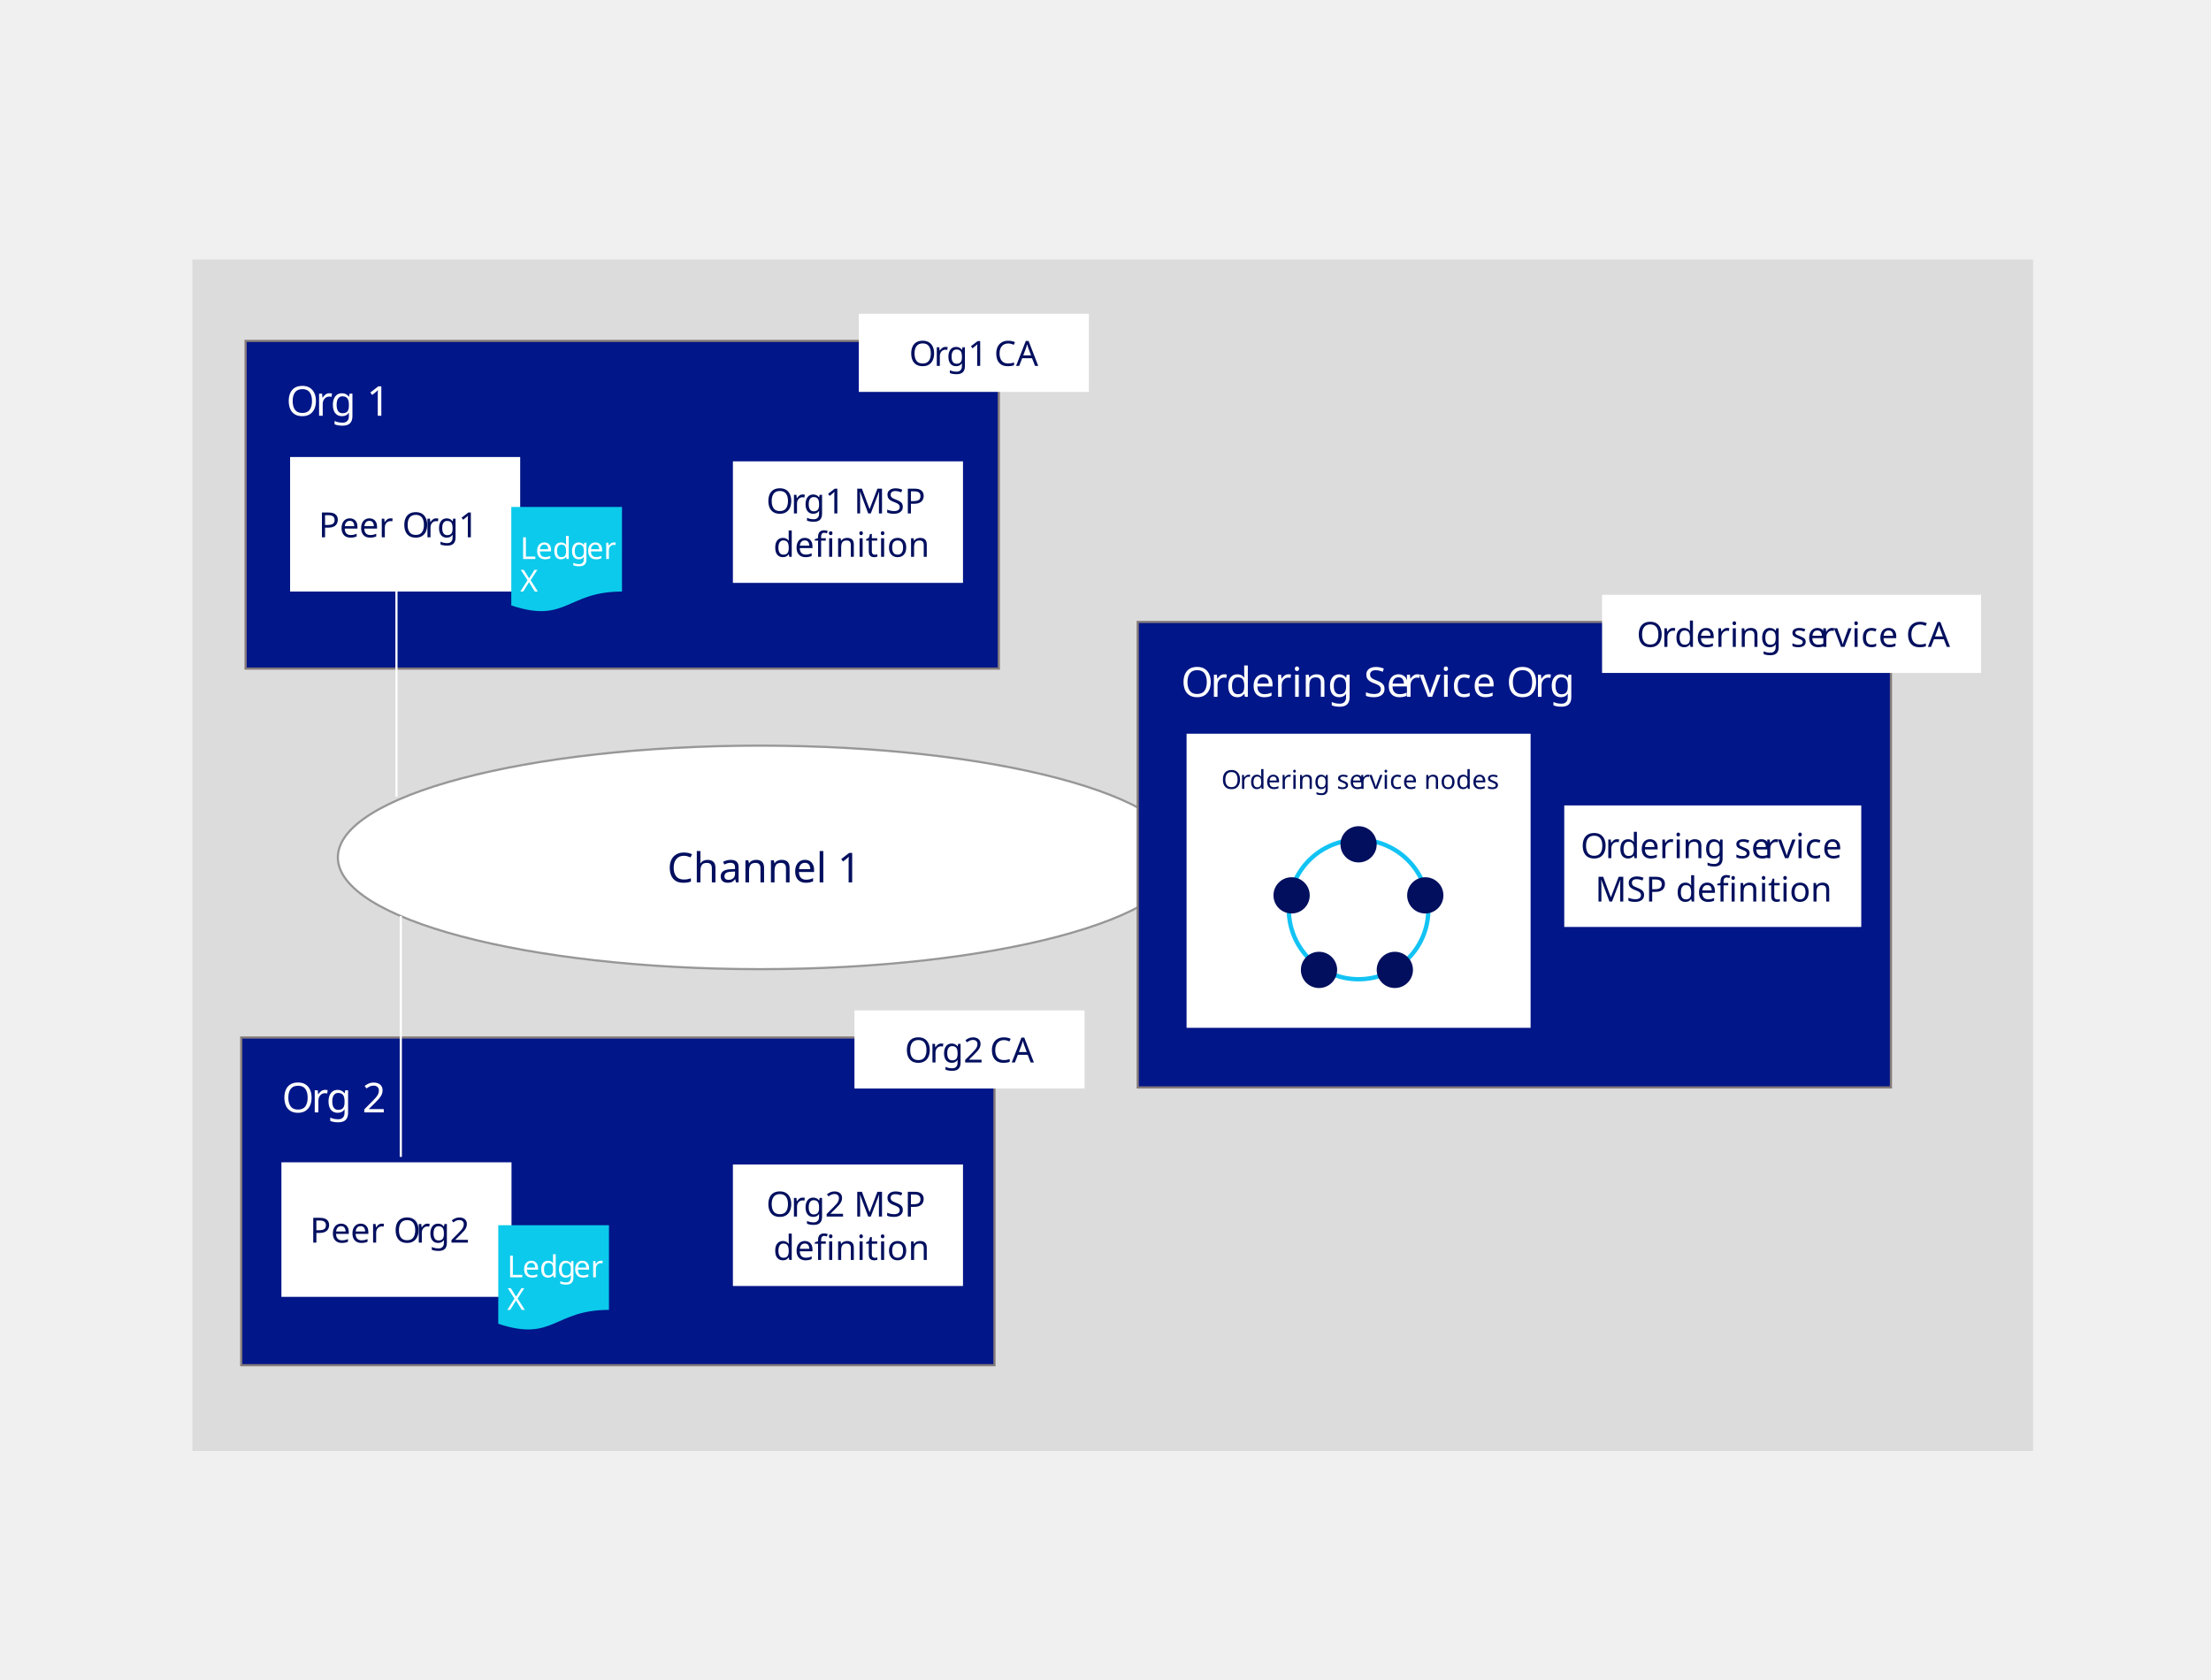
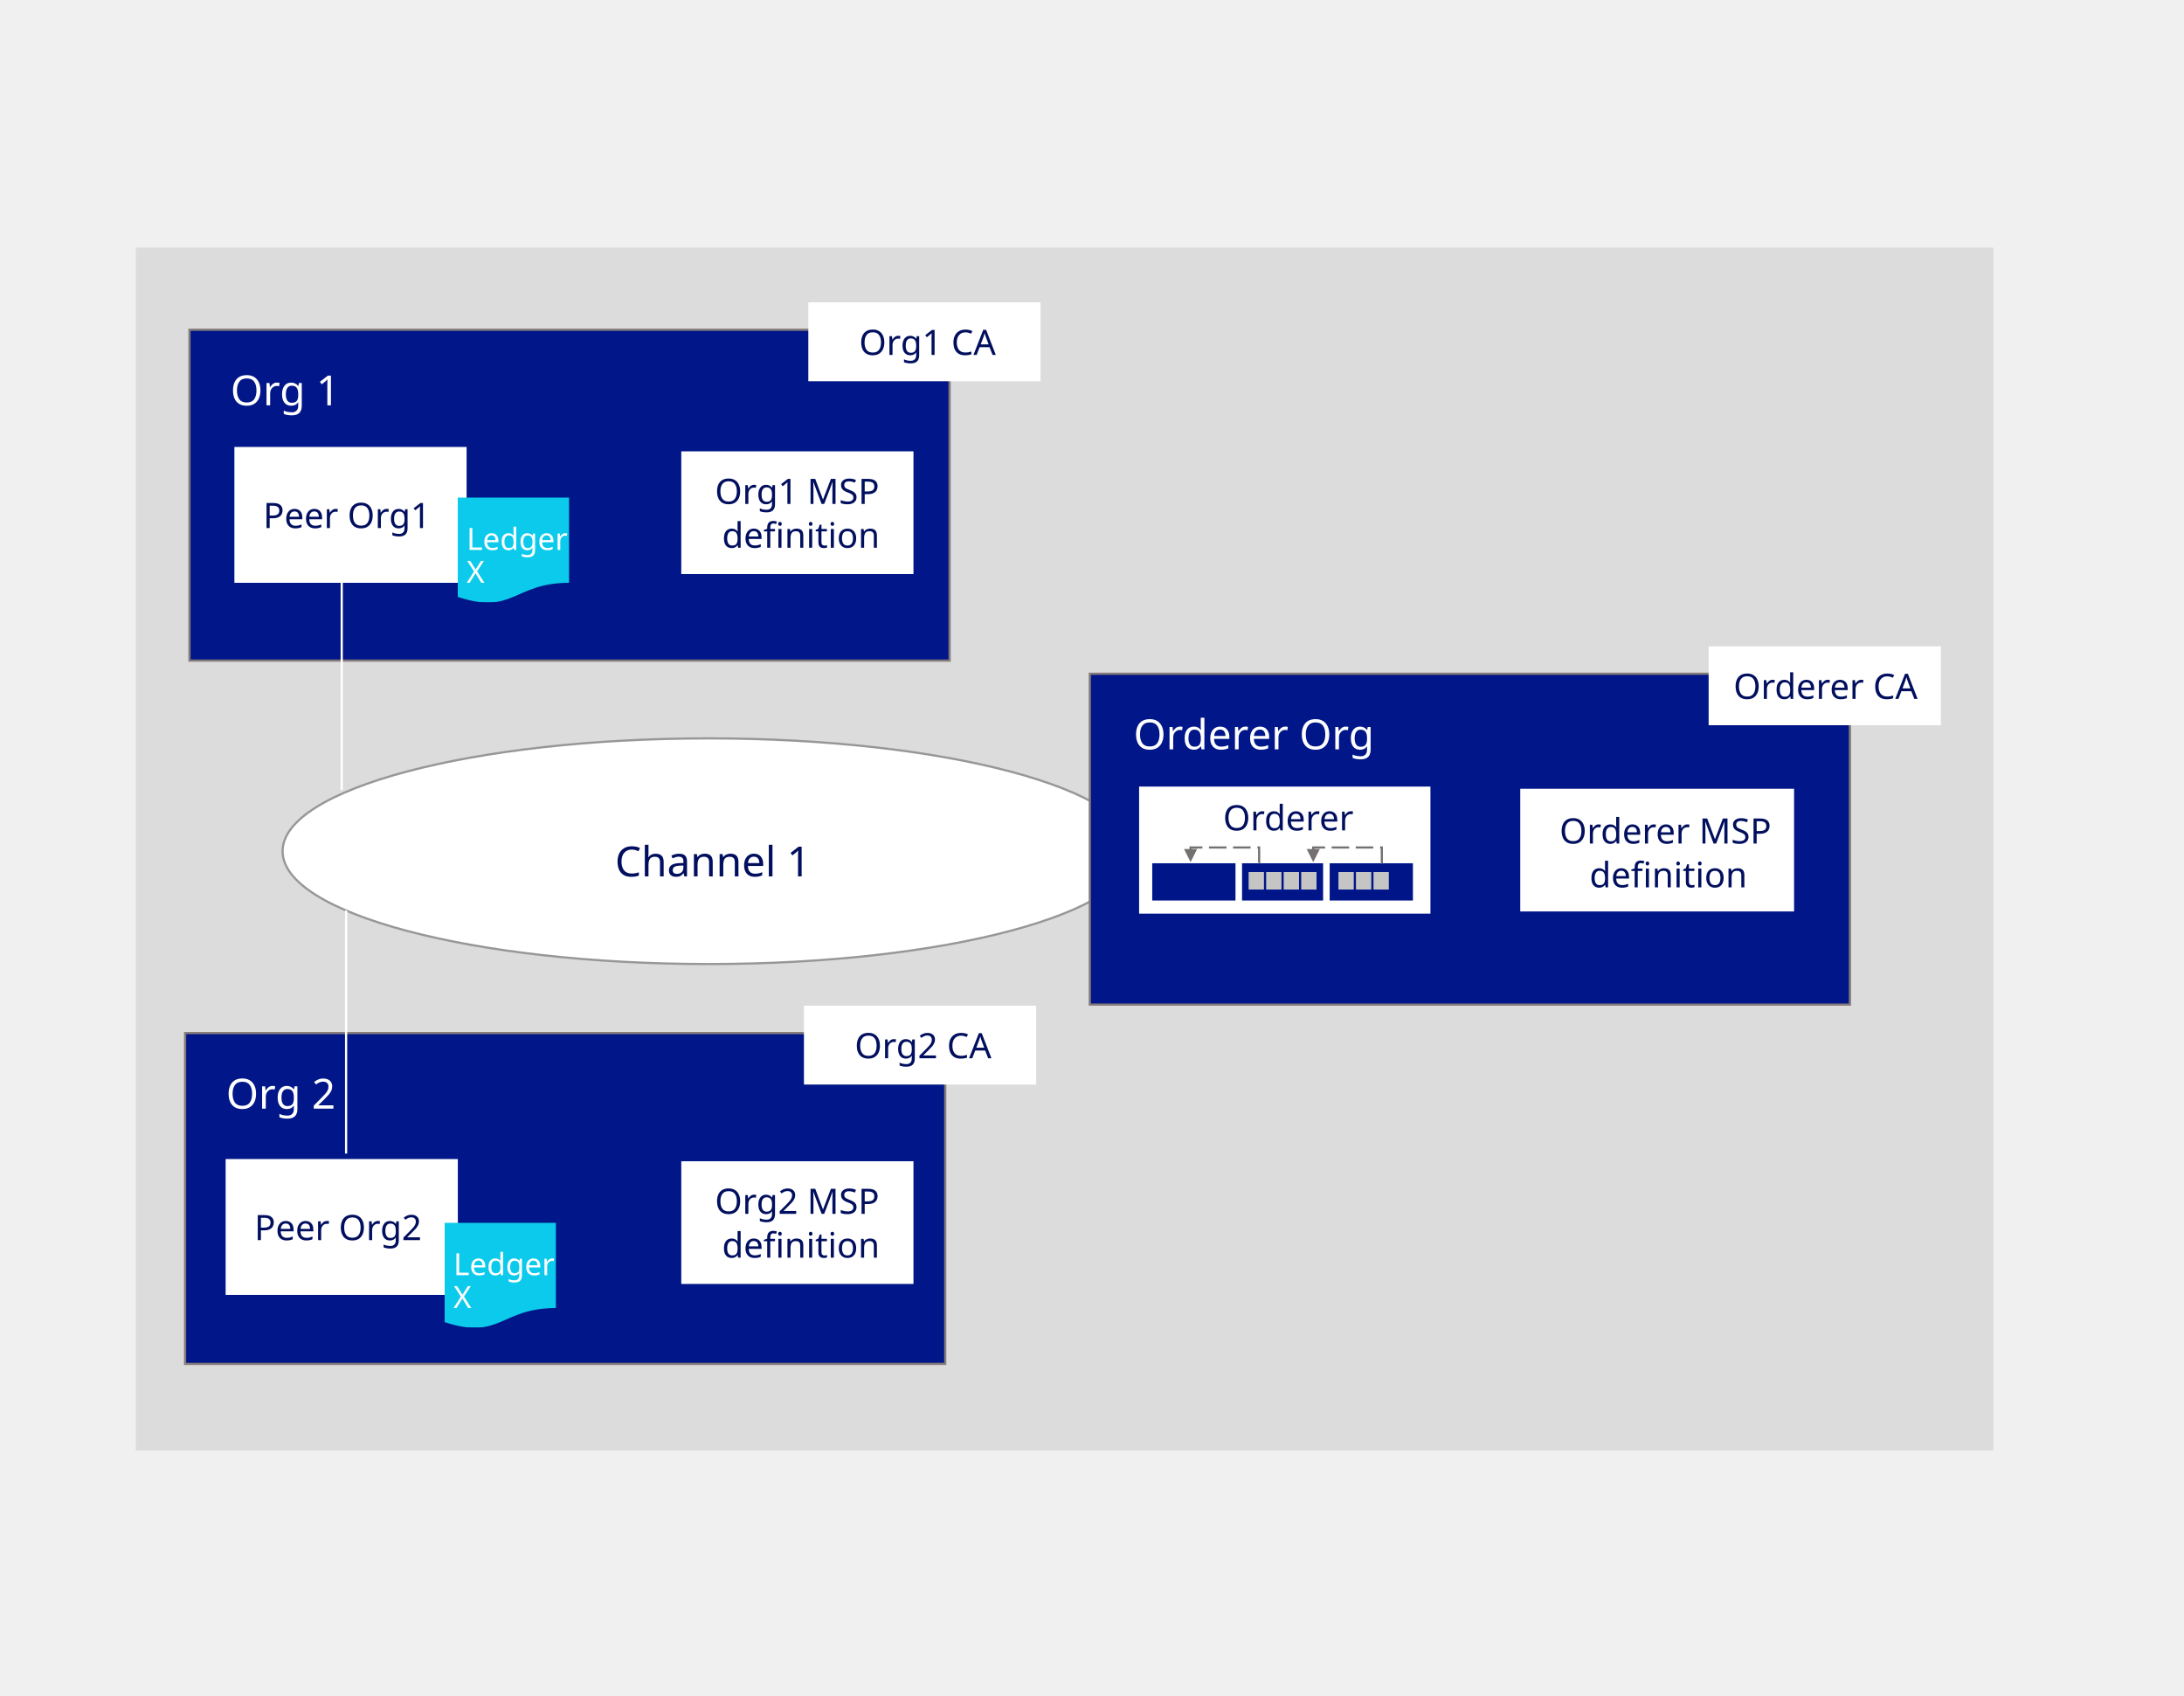
- <svg xmlns="http://www.w3.org/2000/svg" id="Layer_1" data-name="Layer 1" viewBox="0 0 1018.61 774">
-   <defs>
-     <style>.cls-1{fill:#dcdcdc;stroke:#dcdcdc;}.cls-2{fill:#5a6872;}.cls-26,.cls-3{fill:#011688;}.cls-3{stroke:#857b7b;}.cls-13,.cls-16,.cls-18,.cls-32,.cls-4,.cls-7{isolation:isolate;font-family:IBMPlexSans-Medium, IBM Plex Sans;font-weight:500;}.cls-18,.cls-4{font-size:19px;}.cls-13,.cls-16,.cls-17,.cls-27,.cls-4,.cls-6{fill:#fff;}.cls-5{letter-spacing:-0.02em;}.cls-29,.cls-6{stroke:#fff;}.cls-7{font-size:16px;}.cls-18,.cls-31,.cls-32,.cls-7{fill:#010f5e;}.cls-8{letter-spacing:-0.02em;}.cls-9{letter-spacing:0em;}.cls-10{letter-spacing:-0.02em;}.cls-11{letter-spacing:0em;}.cls-12{fill:#0ccaeb;}.cls-13,.cls-16{font-size:14px;}.cls-13{letter-spacing:-0.01em;}.cls-14{letter-spacing:0em;}.cls-15{letter-spacing:-0.01em;}.cls-17{stroke:#979797;}.cls-19{letter-spacing:0em;}.cls-20{letter-spacing:0.01em;}.cls-21{letter-spacing:-0.01em;}.cls-22{letter-spacing:0em;}.cls-23{letter-spacing:0.01em;}.cls-24{letter-spacing:-0.01em;}.cls-25{letter-spacing:0em;}.cls-28,.cls-29,.cls-30{fill:none;}.cls-28{stroke:#001588;}.cls-30{stroke:#12c3f4;stroke-width:2px;}.cls-32{font-size:12px;}.cls-33{letter-spacing:0em;}.cls-34{letter-spacing:0.01em;}.cls-35{letter-spacing:-0.01em;}</style>
-   </defs>
-   <rect id="Rectangle" class="cls-1" x="89.15" y="120.09" width="847" height="548" />
-   <g id="UI-Icon_checkmark--outline_ui-05" data-name="UI-Icon/checkmark--outline/$ui-05">
-     <path id="Oval-2" class="cls-2" d="M355.65,276.09a6.5,6.5,0,1,0-6.5-6.5A6.49,6.49,0,0,0,355.65,276.09Zm0,1.5a8,8,0,1,1,8-8A8,8,0,0,1,355.65,277.59Z" />
-     <polygon id="check" class="cls-2" points="358.95 266.29 360.35 267.69 354.45 273.59 350.95 270.19 352.35 268.79 354.45 270.79 358.95 266.29" />
+ <svg xmlns="http://www.w3.org/2000/svg" version="1.1" id="Layer_1" x="0px" y="0px" viewBox="0 0 997 774" style="enable-background:new 0 0 997 774;" xml:space="preserve">
+   <style type="text/css">
+ 	.st0{fill:#DCDCDC;stroke:#DCDCDC;}
+ 	.st1{fill:#5A6872;}
+ 	.st2{fill:#011688;stroke:#857B7B;}
+ 	.st3{fill:#FFFFFF;}
+ 	.st4{font-family:'IBMPlexSans-Medium';}
+ 	.st5{font-size:19px;}
+ 	.st6{fill:#FFFFFF;stroke:#FFFFFF;}
+ 	.st7{fill:#010F5E;}
+ 	.st8{font-size:16px;}
+ 	.st9{filter:url(#Adobe_OpacityMaskFilter);}
+ 	.st10{mask:url(#mask-2_1_);fill:#0CCAEB;}
+ 	.st11{filter:url(#Adobe_OpacityMaskFilter_1_);}
+ 	.st12{mask:url(#mask-4_1_);fill:#0CCAEB;}
+ 	.st13{font-size:14px;}
+ 	.st14{fill:#FFFFFF;stroke:#979797;}
+ 	.st15{fill:#011688;}
+ 	.st16{filter:url(#Adobe_OpacityMaskFilter_2_);}
+ 	.st17{mask:url(#mask-6_1_);fill:none;stroke:#001588;}
+ 	.st18{fill:#001588;}
+ 	.st19{fill:#C5C5C5;}
+ 	.st20{fill:#767171;}
+ 	.st21{stroke:#FFFFFF;}
+ </style>
+   <rect id="Rectangle" x="62.5" y="113.5" class="st0" width="847" height="548" />
+   <g id="UI-Icon_x2F_checkmark--outline_x2F__x24_ui-05" transform="translate(321, 255)">
+     <path id="Oval-2" class="st1" d="M8,14.5c3.6,0,6.5-2.9,6.5-6.5S11.6,1.5,8,1.5S1.5,4.4,1.5,8S4.4,14.5,8,14.5z M8,16   c-4.4,0-8-3.6-8-8s3.6-8,8-8s8,3.6,8,8S12.4,16,8,16z" />
+     <polygon id="check" class="st1" points="11.3,4.7 12.7,6.1 6.8,12 3.3,8.6 4.7,7.2 6.8,9.2  " />
  </g>
-   <rect id="Rectangle-2" data-name="Rectangle" class="cls-3" x="113.15" y="157.09" width="347" height="151" />
-   <text class="cls-4" transform="translate(131.86 191.59)">O<tspan class="cls-5" x="13.53" y="0">r</tspan>
-     <tspan x="20.44" y="0">g 1</tspan>
-   </text>
-   <rect id="Rectangle-3" data-name="Rectangle" class="cls-6" x="396.15" y="145.09" width="105" height="35" />
-   <text class="cls-7" transform="translate(418.83 168.59)">O<tspan class="cls-8" x="11.39" y="0">r</tspan>
-     <tspan x="17.22" y="0">g1 </tspan>
-     <tspan class="cls-9" x="39.18" y="0">C</tspan>
-     <tspan x="49.28" y="0">A</tspan>
-   </text>
-   <rect id="Rectangle-4" data-name="Rectangle" class="cls-6" x="338.15" y="213.09" width="105" height="55" />
-   <text class="cls-7" transform="translate(353.02 236.59)">O<tspan class="cls-8" x="11.39" y="0">r</tspan>
-     <tspan x="17.22" y="0">g1 MSP </tspan>
-   </text>
-   <text class="cls-7" transform="translate(356.27 256.59)">definition</text>
-   <rect id="Rectangle-5" data-name="Rectangle" class="cls-3" x="111.15" y="478.09" width="347" height="151" />
-   <text class="cls-4" transform="translate(129.86 512.59)">O<tspan class="cls-5" x="13.53" y="0">r</tspan>
-     <tspan x="20.44" y="0">g 2</tspan>
-   </text>
-   <rect id="Rectangle-6" data-name="Rectangle" class="cls-6" x="130.15" y="536.09" width="105" height="61" />
-   <text class="cls-7" transform="translate(142.77 572.59)">
-     <tspan class="cls-10">P</tspan>
-     <tspan class="cls-11" x="9.71" y="0">eer O</tspan>
-     <tspan class="cls-8" x="48.8" y="0">r</tspan>
-     <tspan x="54.62" y="0">g2</tspan>
-   </text>
-   <rect id="Rectangle-7" data-name="Rectangle" class="cls-6" x="394.15" y="466.09" width="105" height="35" />
-   <text class="cls-7" transform="translate(416.83 489.59)">O<tspan class="cls-8" x="11.39" y="0">r</tspan>
-     <tspan x="17.22" y="0">g2 </tspan>
-     <tspan class="cls-9" x="39.18" y="0">C</tspan>
-     <tspan x="49.28" y="0">A</tspan>
-   </text>
-   <rect id="Rectangle-8" data-name="Rectangle" class="cls-6" x="338.15" y="537.09" width="105" height="55" />
-   <text class="cls-7" transform="translate(353.02 560.59)">O<tspan class="cls-8" x="11.39" y="0">r</tspan>
-     <tspan x="17.22" y="0">g2 MSP </tspan>
-   </text>
-   <text class="cls-7" transform="translate(356.27 580.59)">definition</text>
-   <rect id="Rectangle-9" data-name="Rectangle" class="cls-6" x="134.15" y="211.09" width="105" height="61" />
-   <g id="Group-3">
-     <path id="Fill-1" class="cls-12" d="M235.55,233.59h51v39c-25.5,0-25.5,14.9-51,6.4Z" />
+   <rect id="Rectangle_1_" x="86.5" y="150.5" class="st2" width="347" height="151" />
+   <text transform="matrix(1 0 0 1 105.206 185)" class="st3 st4 st5">Org 1</text>
+   <rect id="Rectangle_2_" x="369.5" y="138.5" class="st6" width="105" height="35" />
+   <text transform="matrix(1 0 0 1 392.176 162)" class="st7 st4 st8">Org1 CA</text>
+   <rect id="Rectangle_3_" x="311.5" y="206.5" class="st6" width="105" height="55" />
+   <text transform="matrix(1 0 0 1 326.368 230)" class="st7 st4 st8">Org1 MSP </text>
+   <text transform="matrix(1 0 0 1 329.616 250)" class="st7 st4 st8">definition</text>
+   <rect id="Rectangle_4_" x="84.5" y="471.5" class="st2" width="347" height="151" />
+   <text transform="matrix(1 0 0 1 103.206 506)" class="st3 st4 st5">Org 2</text>
+   <rect id="Rectangle_5_" x="103.5" y="529.5" class="st6" width="105" height="61" />
+   <text transform="matrix(1 0 0 1 116.124 566)" class="st7 st4 st8">Peer Org2</text>
+   <rect id="Rectangle_6_" x="367.5" y="459.5" class="st6" width="105" height="35" />
+   <text transform="matrix(1 0 0 1 390.176 483)" class="st7 st4 st8">Org2 CA</text>
+   <rect id="Rectangle_7_" x="311.5" y="530.5" class="st6" width="105" height="55" />
+   <text transform="matrix(1 0 0 1 326.368 554)" class="st7 st4 st8">Org2 MSP </text>
+   <text transform="matrix(1 0 0 1 329.616 574)" class="st7 st4 st8">definition</text>
+   <rect id="Rectangle_8_" x="107.5" y="204.5" class="st6" width="105" height="61" />
+   <g id="Group-3" transform="translate(208, 227)">
+     <g id="Clip-2">
+ 	</g>
+     <defs>
+       <filter id="Adobe_OpacityMaskFilter" filterUnits="userSpaceOnUse" x="0.9" y="0" width="51" height="48">
+         <feColorMatrix type="matrix" values="1 0 0 0 0  0 1 0 0 0  0 0 1 0 0  0 0 0 1 0" />
+       </filter>
+     </defs>
+     <mask maskUnits="userSpaceOnUse" x="0.9" y="0" width="51" height="48" id="mask-2_1_">
+       <g class="st9">
+         <polygon id="path-1_1_" class="st3" points="0.9,0 51.9,0 51.9,48 0.9,48    " />
+       </g>
+     </mask>
+     <path id="Fill-1" class="st10" d="M0.9,0h51v39c-25.5,0-25.5,14.9-51,6.4V0z" />
  </g>
-   <g id="Group-3-Copy">
-     <path id="Fill-1-2" data-name="Fill-1" class="cls-12" d="M229.55,564.59h51v39c-25.5,0-25.5,14.9-51,6.4Z" />
+   <g id="Group-3-Copy" transform="translate(202, 558)">
+     <g id="Clip-2_1_">
+ 	</g>
+     <defs>
+       <filter id="Adobe_OpacityMaskFilter_1_" filterUnits="userSpaceOnUse" x="0.9" y="0" width="51" height="48">
+         <feColorMatrix type="matrix" values="1 0 0 0 0  0 1 0 0 0  0 0 1 0 0  0 0 0 1 0" />
+       </filter>
+     </defs>
+     <mask maskUnits="userSpaceOnUse" x="0.9" y="0" width="51" height="48" id="mask-4_1_">
+       <g class="st11">
+         <polygon id="path-3_1_" class="st3" points="0.9,0 51.9,0 51.9,48 0.9,48    " />
+       </g>
+     </mask>
+     <path id="Fill-1_1_" class="st12" d="M0.9,0h51v39c-25.5,0-25.5,14.9-51,6.4V0z" />
  </g>
-   <text class="cls-7" transform="translate(146.77 247.59)">
-     <tspan class="cls-10">P</tspan>
-     <tspan class="cls-11" x="9.71" y="0">eer O</tspan>
-     <tspan class="cls-8" x="48.8" y="0">r</tspan>
-     <tspan x="54.62" y="0">g1</tspan>
-   </text>
-   <text class="cls-13" transform="translate(239.65 257.59)">L<tspan class="cls-14" x="7.04" y="0">ed</tspan>
-     <tspan class="cls-15" x="23.11" y="0">g</tspan>
-     <tspan class="cls-14" x="30.55" y="0">er</tspan>
-   </text>
-   <text class="cls-16" transform="translate(283.35 257.59)"> </text>
-   <text class="cls-16" transform="translate(239.65 272.59)">X</text>
-   <text class="cls-13" transform="translate(233.65 588.59)">L<tspan class="cls-14" x="7.04" y="0">ed</tspan>
-     <tspan class="cls-15" x="23.11" y="0">g</tspan>
-     <tspan class="cls-14" x="30.55" y="0">er</tspan>
-   </text>
-   <text class="cls-16" transform="translate(277.35 588.59)"> </text>
-   <text class="cls-16" transform="translate(233.65 603.59)">X</text>
-   <ellipse id="Oval" class="cls-17" cx="350.15" cy="395.09" rx="194.5" ry="51.5" />
-   <text class="cls-18" transform="translate(307.4 406.59)">Channel 1</text>
-   <rect id="Rectangle-10" data-name="Rectangle" class="cls-3" x="524.15" y="286.59" width="347" height="214.5" />
-   <text class="cls-4" transform="translate(544.1 321.09)">O<tspan class="cls-19" x="13.53" y="0">r</tspan>
-     <tspan x="20.71" y="0">dering Se</tspan>
-     <tspan class="cls-20" x="102.47" y="0">r</tspan>
-     <tspan x="109.91" y="0">vi</tspan>
-     <tspan class="cls-21" x="124.68" y="0">c</tspan>
-     <tspan x="134.25" y="0">e O</tspan>
-     <tspan class="cls-5" x="162.83" y="0">r</tspan>
-     <tspan x="169.74" y="0">g</tspan>
-   </text>
-   <rect id="Rectangle-11" data-name="Rectangle" class="cls-6" x="738.57" y="274.59" width="173.58" height="35" />
-   <text class="cls-7" transform="translate(754.02 298.09)">O<tspan class="cls-22" x="11.39" y="0">r</tspan>
-     <tspan class="cls-11" x="17.44" y="0">dering se</tspan>
-     <tspan class="cls-23" x="84.62" y="0">r</tspan>
-     <tspan class="cls-11" x="90.89" y="0">vi</tspan>
-     <tspan class="cls-24" x="103.33" y="0">c</tspan>
-     <tspan x="111.39" y="0">e </tspan>
-     <tspan class="cls-25" x="124.06" y="0">C</tspan>
-     <tspan x="134.16" y="0">A</tspan>
-   </text>
-   <rect id="Rectangle-12" data-name="Rectangle" class="cls-6" x="721.15" y="371.64" width="135.83" height="55" />
-   <text class="cls-7" transform="translate(728.19 395.44)">O<tspan class="cls-22" x="11.39" y="0">r</tspan>
-     <tspan class="cls-11" x="17.44" y="0">dering se</tspan>
-     <tspan class="cls-23" x="84.62" y="0">r</tspan>
-     <tspan class="cls-11" x="90.89" y="0">vi</tspan>
-     <tspan class="cls-24" x="103.33" y="0">c</tspan>
-     <tspan x="111.39" y="0">e </tspan>
-   </text>
-   <text class="cls-7" transform="translate(734.89 415.44)">MSP definition</text>
-   <rect id="Rectangle-13" data-name="Rectangle" class="cls-26" x="552.65" y="408.59" width="10" height="10" />
-   <g id="Group-18">
+   <text transform="matrix(1 0 0 1 120.124 241)" class="st7 st4 st8">Peer Org1</text>
+   <text transform="matrix(1 0 0 1 213 251)" class="st3 st4 st13">Ledger</text>
+   <text transform="matrix(1 0 0 1 256.6936 251)" class="st3 st4 st13"> </text>
+   <text transform="matrix(1 0 0 1 213 266)" class="st3 st4 st13">X</text>
+   <text transform="matrix(1 0 0 1 207 582)" class="st3 st4 st13">Ledger</text>
+   <text transform="matrix(1 0 0 1 250.6936 582)" class="st3 st4 st13"> </text>
+   <text transform="matrix(1 0 0 1 207 597)" class="st3 st4 st13">X</text>
+   <ellipse id="Oval" class="st14" cx="323.5" cy="388.5" rx="194.5" ry="51.5" />
+   <text transform="matrix(1 0 0 1 280.7465 400)" class="st7 st4 st5">Channel 1</text>
+   <rect id="Rectangle_9_" x="497.5" y="307.5" class="st2" width="347" height="151" />
+   <text transform="matrix(1 0 0 1 517.447 342)" class="st3 st4 st5">Orderer Org</text>
+   <rect id="Rectangle_10_" x="780.5" y="295.5" class="st6" width="105" height="35" />
+   <text transform="matrix(1 0 0 1 791.34 319)" class="st7 st4 st8">Orderer CA</text>
+   <rect id="Rectangle_11_" x="694.5" y="360.5" class="st6" width="124" height="55" />
+   <text transform="matrix(1 0 0 1 711.92 385)" class="st7 st4 st8">Orderer MSP </text>
+   <text transform="matrix(1 0 0 1 725.616 405)" class="st7 st4 st8">definition</text>
+   <rect id="Rectangle_12_" x="526" y="402" class="st15" width="10" height="10" />
+   <g id="Group-18" transform="translate(518, 357)">
    <g id="Group-5">
-       <polygon id="Fill-1-3" data-name="Fill-1" class="cls-27" points="546.15 337.59 705.65 337.59 705.65 474.12 546.15 474.12 546.15 337.59" />
-       <polygon id="Stroke-3" class="cls-28" points="546.15 474.12 705.65 474.12 705.65 337.59 546.15 337.59 546.15 474.12" />
+       <polygon id="Fill-1_2_" class="st3" points="1.5,1.5 135.5,1.5 135.5,60.5 1.5,60.5   " />
+       <g id="Clip-4">
+ 		</g>
+       <defs>
+         <filter id="Adobe_OpacityMaskFilter_2_" filterUnits="userSpaceOnUse" x="1" y="1" width="135" height="60">
+           <feColorMatrix type="matrix" values="1 0 0 0 0  0 1 0 0 0  0 0 1 0 0  0 0 0 1 0" />
+         </filter>
+       </defs>
+       <mask maskUnits="userSpaceOnUse" x="1" y="1" width="135" height="60" id="mask-6_1_">
+         <g class="st16">
+           <polygon id="path-5_1_" class="st3" points="0,62 137,62 137,0 0,0     " />
+         </g>
+       </mask>
+       <polygon id="Stroke-3" class="st17" points="1.5,60.5 135.5,60.5 135.5,1.5 1.5,1.5   " />
    </g>
+     <polygon id="Fill-6" class="st18" points="8,54 46,54 46,37 8,37  " />
+     <polygon id="Fill-7" class="st18" points="89,54 127,54 127,37 89,37  " />
+     <polygon id="Fill-8" class="st18" points="49,54 86,54 86,37 49,37  " />
+     <polygon id="Fill-9" class="st19" points="52,49 59,49 59,41 52,41  " />
+     <polygon id="Fill-10" class="st19" points="60,49 67,49 67,41 60,41  " />
+     <polygon id="Fill-11" class="st19" points="68,49 75,49 75,41 68,41  " />
+     <polygon id="Fill-12" class="st19" points="76,49 83,49 83,41 76,41  " />
+     <path id="Fill-13" class="st20" d="M56.5,36.2h0.3l-0.5,0.5v-6.9l0.5,0.5h-0.8v-1h1.3v7.9h-0.8V36.2z M44.9,30.3h8v-1h-8V30.3z    M33.9,30.3h8v-1h-8V30.3z M30.9,30.3h-5.4l0.5-0.5v1.7h-1v-2.2h5.9V30.3z M28.5,30.5l-3,6l-3-6H28.5z" />
+     <path id="Fill-14" class="st20" d="M112.5,36.2h0.3l-0.5,0.5v-6.9l0.5,0.5h-0.8v-1h1.3v7.9h-0.8V36.2z M100.9,30.3h8v-1h-8V30.3z    M89.9,30.3h8v-1h-8V30.3z M86.9,30.3h-5.4l0.5-0.5v1.7h-1v-2.2h5.9V30.3z M84.5,30.5l-3,6l-3-6H84.5z" />
+     <polygon id="Fill-15" class="st19" points="93,49 100,49 100,41 93,41  " />
+     <polygon id="Fill-16" class="st19" points="101,49 108,49 108,41 101,41  " />
+     <polygon id="Fill-17" class="st19" points="109,49 116,49 116,41 109,41  " />
  </g>
-   <line class="cls-29" x1="182.65" y1="272.09" x2="182.65" y2="367.09" />
-   <line class="cls-29" x1="184.65" y1="422.09" x2="184.65" y2="533.09" />
-   <circle class="cls-30" cx="625.9" cy="419.09" r="32.14" />
-   <circle class="cls-31" cx="595.04" cy="412.58" r="8.35" />
-   <circle class="cls-31" cx="625.9" cy="389.06" r="8.35" />
-   <circle class="cls-31" cx="656.63" cy="412.58" r="8.35" />
-   <circle class="cls-31" cx="607.67" cy="446.93" r="8.35" />
-   <circle class="cls-31" cx="642.6" cy="446.93" r="8.35" />
-   <text class="cls-32" transform="translate(562.65 363.52)">O<tspan class="cls-33" x="8.54" y="0">r</tspan>
-     <tspan x="13.08" y="0">dering se</tspan>
-     <tspan class="cls-34" x="63.47" y="0">r</tspan>
-     <tspan x="68.17" y="0">vi</tspan>
-     <tspan class="cls-35" x="77.5" y="0">c</tspan>
-     <tspan x="83.54" y="0">e nodes </tspan>
-   </text>
+   <text transform="matrix(1 0 0 1 558.324 379)" class="st7 st4 st8">Orderer</text>
+   <g>
+     <line class="st21" x1="156" y1="265.5" x2="156" y2="360.5" />
+     <line class="st21" x1="158" y1="415.5" x2="158" y2="526.5" />
+   </g>
</svg>
